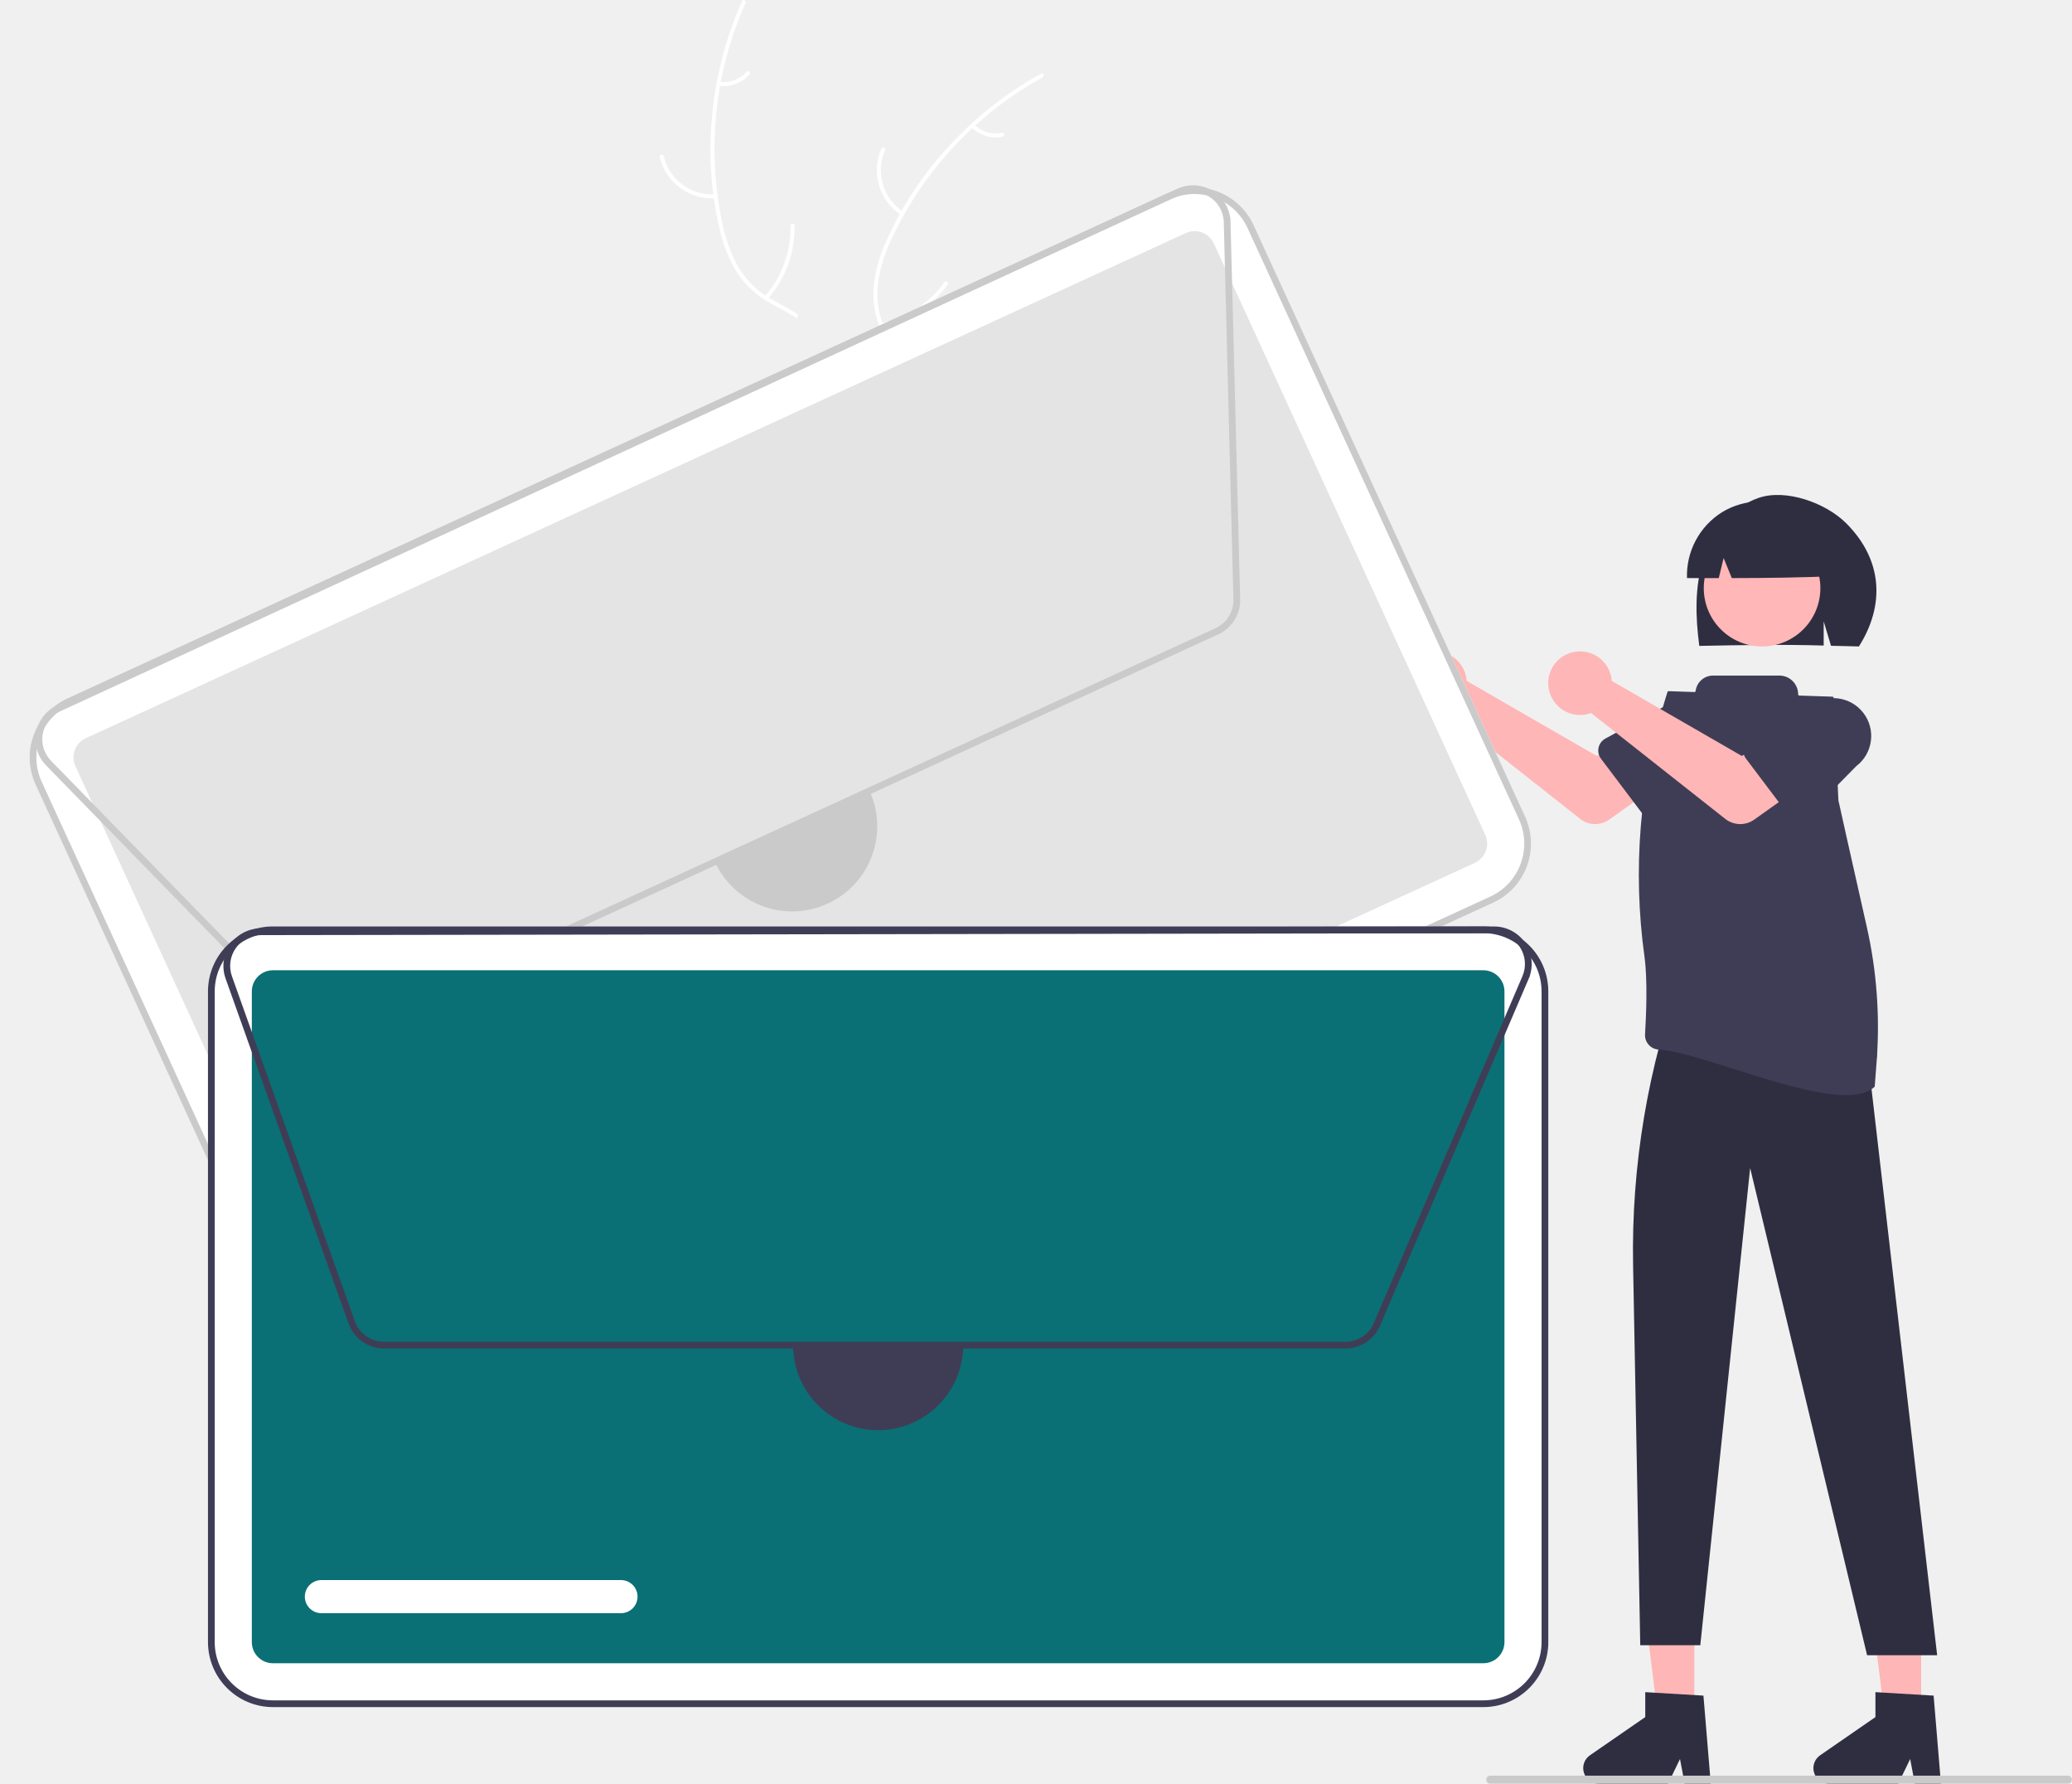
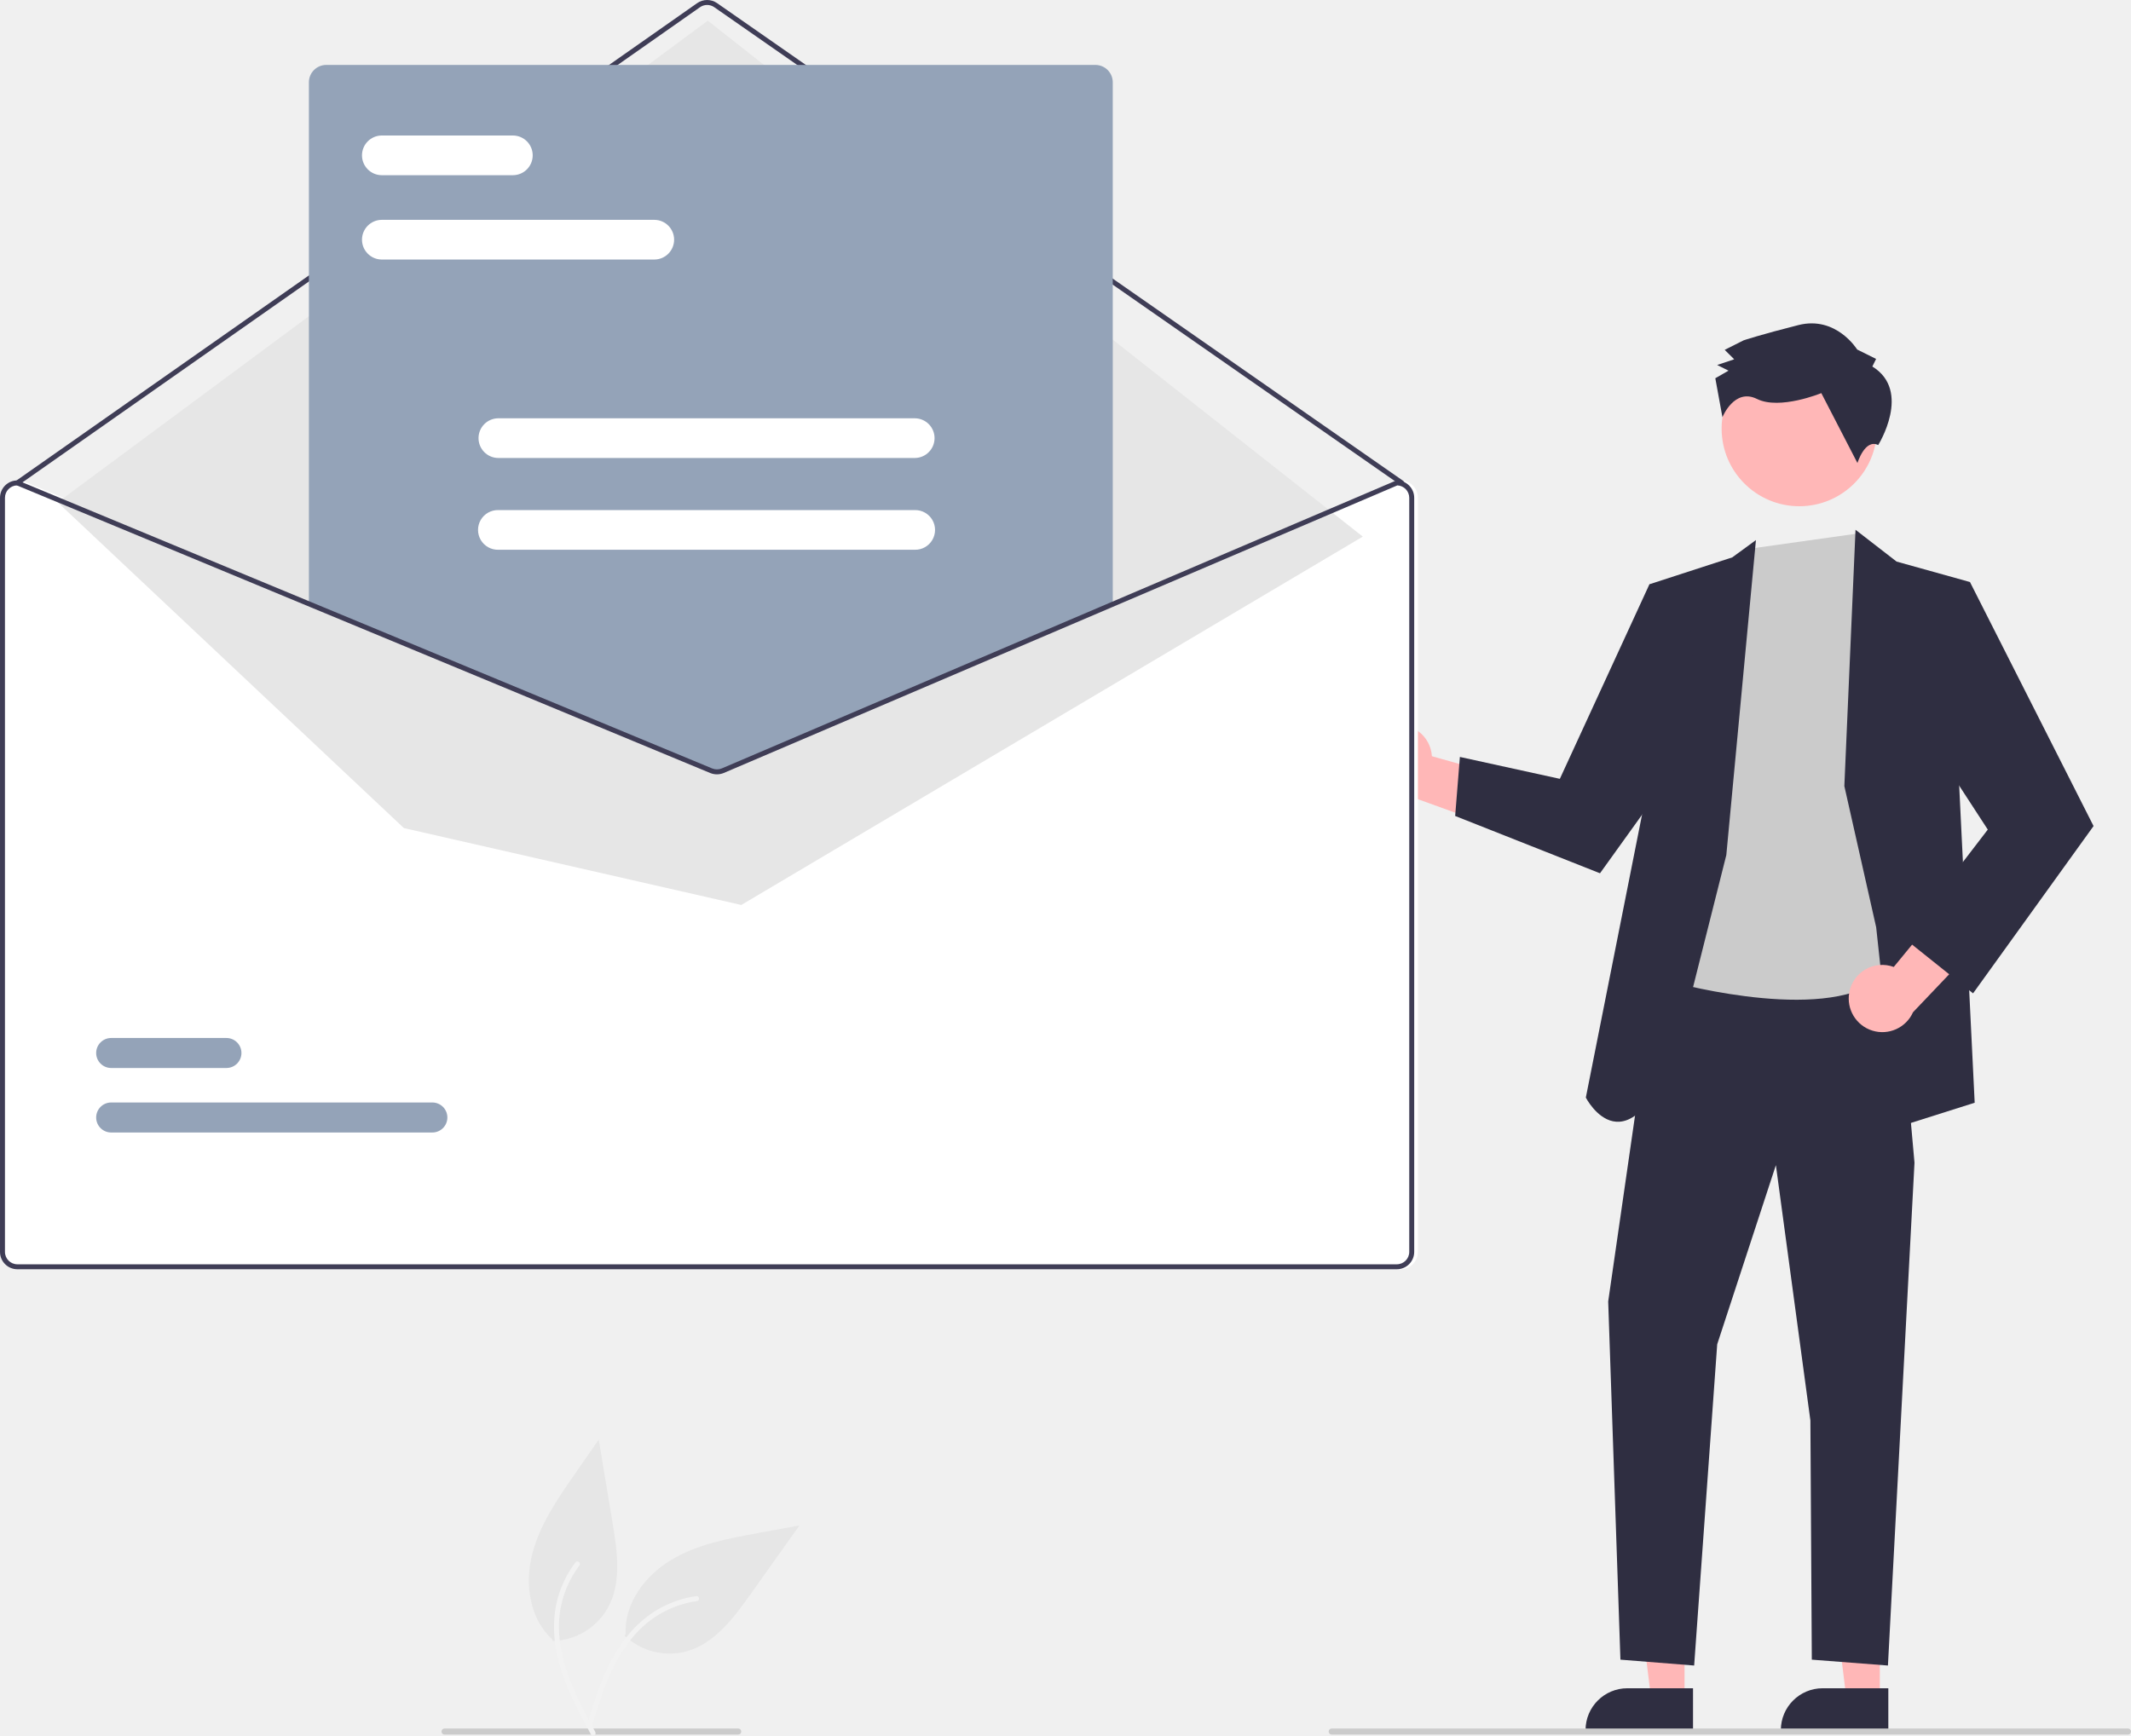
- <svg xmlns="http://www.w3.org/2000/svg" data-name="Layer 1" width="614.247" height="528.65" viewBox="0 0 614.247 528.65">
-   <path d="M489.065,258.672c-4.938-26.426,2.836-56.491,24.443-72.487a123.863,123.863,0,0,0,25.822,81.025c6.935,8.889,15.575,18.054,15.307,29.326-.167,7.014-3.96,13.547-8.958,18.47-4.999,4.922-11.156,8.471-17.24,11.965l-.947,1.473C509.656,308.328,494.002,285.098,489.065,258.672Z" transform="translate(-292.8764 -185.675)" fill="#f0f0f0" />
-   <path d="M513.901,186.589a105.87,105.87,0,0,0-6.989,64.761,45.591,45.591,0,0,0,4.828,13.444,26.149,26.149,0,0,0,9.878,9.582c3.771,2.179,7.88,3.971,11.055,7.028a16.011,16.011,0,0,1,4.713,12.216c-.152,5.623-2.315,10.855-4.609,15.899-2.546,5.6-5.28,11.376-5.115,17.672.02.763-1.165.749-1.185-.012-.287-10.954,7.632-19.751,9.396-30.261.823-4.904.174-10.087-3.274-13.888-3.015-3.324-7.251-5.176-11.088-7.349a27.902,27.902,0,0,1-10.008-9.009,42.148,42.148,0,0,1-5.327-13.209,102.712,102.712,0,0,1-2.328-32.018,107.747,107.747,0,0,1,9.035-35.465c.31-.694,1.325-.081,1.017.609Z" transform="translate(-292.8764 -185.675)" fill="#fff" />
-   <path d="M505.039,244.422a15.884,15.884,0,0,1-16.571-12.183c-.173-.742.972-1.046,1.146-.303a14.708,14.708,0,0,0,15.438,11.301c.76-.057.744,1.128-.012,1.185Z" transform="translate(-292.8764 -185.675)" fill="#fff" />
-   <path d="M519.561,273.523a30.615,30.615,0,0,0,7.674-20.95c-.017-.763,1.168-.75,1.185.012a31.844,31.844,0,0,1-8.029,21.784c-.508.571-1.334-.279-.829-.847Z" transform="translate(-292.8764 -185.675)" fill="#fff" />
-   <path d="M506.205,209.931a8.991,8.991,0,0,0,7.987-2.999c.5-.577,1.326.273.829.847a10.075,10.075,0,0,1-8.828,3.337.612.612,0,0,1-.586-.599.595.595,0,0,1,.599-.586Z" transform="translate(-292.8764 -185.675)" fill="#fff" />
-   <path d="M601.866,208.044c-.302.369-.604.738-.904,1.117a118.406,118.406,0,0,0-10.837,15.858c-.252.427-.502.863-.742,1.296a124.827,124.827,0,0,0-14.565,43.589,121.222,121.222,0,0,0-1.111,18.385c.133,8.49.954,17.685-1.649,25.494a20.796,20.796,0,0,1-.937,2.397l-41.762,13.306c-.11-.017-.218-.025-.328-.042l-1.643.608c-.027-.317-.048-.646-.076-.963-.016-.184-.024-.37-.04-.554-.008-.123-.016-.247-.03-.358-.003-.041-.005-.082-.005-.114-.014-.111-.016-.215-.027-.317-.124-1.839-.239-3.681-.334-5.529-.003-.01-.003-.01.003-.022-.717-14.077-.265-28.337,2.337-42.075.078-.413.153-.836.251-1.255a115.675,115.675,0,0,1,5.115-18.17,102.26,102.26,0,0,1,4.124-9.49,85.037,85.037,0,0,1,15.437-21.648c12.459-12.681,28.834-21.235,46.381-21.505C600.974,208.045,601.414,208.041,601.866,208.044Z" transform="translate(-292.8764 -185.675)" fill="#f0f0f0" />
-   <path d="M601.941,208.604A105.87,105.87,0,0,0,557.37,256.104a45.591,45.591,0,0,0-4.24,13.641,26.149,26.149,0,0,0,2.119,13.598c1.699,4.01,3.901,7.915,4.596,12.268a16.011,16.011,0,0,1-3.592,12.592c-3.507,4.398-8.384,7.273-13.252,9.92-5.405,2.938-11.065,5.904-14.724,11.031-.443.621-1.381-.103-.939-.723,6.365-8.919,17.985-11.175,25.722-18.505,3.61-3.42,6.212-7.949,5.747-13.06-.406-4.47-2.673-8.498-4.429-12.543a27.902,27.902,0,0,1-2.567-13.219,42.148,42.148,0,0,1,3.7-13.754,102.712,102.712,0,0,1,17.418-26.966A107.747,107.747,0,0,1,601.496,207.505c.666-.367,1.107.733.445,1.098Z" transform="translate(-292.8764 -185.675)" fill="#fff" />
-   <path d="M560.046,249.444a15.884,15.884,0,0,1-5.896-19.705c.309-.697,1.406-.25,1.097.448a14.708,14.708,0,0,0,5.522,18.318c.641.412-.085,1.348-.723.939Z" transform="translate(-292.8764 -185.675)" fill="#fff" />
-   <path d="M554.12,281.423a30.615,30.615,0,0,0,18.74-12.107c.445-.62,1.383.104.939.723a31.844,31.844,0,0,1-19.527,12.559c-.749.15-.897-1.026-.152-1.175Z" transform="translate(-292.8764 -185.675)" fill="#fff" />
-   <path d="M581.743,222.607a8.991,8.991,0,0,0,8.183,2.414c.747-.16.894,1.017.152,1.175a10.075,10.075,0,0,1-9.058-2.651.612.612,0,0,1-.108-.831.595.595,0,0,1,.831-.108Z" transform="translate(-292.8764 -185.675)" fill="#fff" />
-   <path d="M727.45,386.003a9.452,9.452,0,0,1,.215,1.473l38.571,22.252,9.375-5.397L785.606,417.414,769.938,428.582a7.183,7.183,0,0,1-8.618-.21L721.546,396.994a9.425,9.425,0,1,1,5.904-10.991Z" transform="translate(-292.8764 -185.675)" fill="#ffb6b6" />
-   <path d="M766.772,407.27a4.036,4.036,0,0,1,2.015-2.694l17.808-9.703a11.221,11.221,0,0,1,13.566,17.878l-14.272,14.499a4.041,4.041,0,0,1-6.105-.402l-12.288-16.292A4.036,4.036,0,0,1,766.772,407.27Z" transform="translate(-292.8764 -185.675)" fill="#3f3d56" />
-   <path d="M797.78,351.651c2.562-8.165,8.389-15.655,16.446-18.415,8.058-2.76,19.858,1.445,25.916,7.482,11.081,11.044,11.422,24.563,3.809,36.553-1.514-.08-6.74-.139-8.272-.197L833.511,369.848v7.155c-11.963-.37-24.417-.138-36.878.101C795.516,368.615,795.218,359.816,797.78,351.651Z" transform="translate(-292.8764 -185.675)" fill="#2f2e41" />
-   <polygon points="502.281 507.932 491.37 507.932 486.179 465.845 502.283 465.846 502.281 507.932" fill="#ffb6b6" />
-   <polygon points="569.528 507.932 558.617 507.932 553.426 465.845 569.53 465.846 569.528 507.932" fill="#ffb6b6" />
-   <polygon points="537.668 249.442 540.14 255.87 539.646 262.299 491.259 279.058 493.66 250.926 499.099 244.498 537.668 249.442" fill="#ffb6b6" />
-   <circle cx="522.369" cy="174.315" r="17.282" fill="#ffb7b7" />
-   <path d="M841.378,464.613V475.596s12.856,16.707,5.934,29.563L867.147,676.251H846.379L811.71,531.86,796.932,673.284H779.132l-2.122-112.477a239.052,239.052,0,0,1,14.567-86.799l0-0Z" transform="translate(-292.8764 -185.675)" fill="#2f2e41" />
-   <path d="M803.371,337.486A21.706,21.706,0,0,1,836.372,356.43c-9.66.444-19.808.56-30.097.58l-2.432-5.952-1.434,5.956q-4.703-0-9.424-.012A22.163,22.163,0,0,1,803.371,337.486Z" transform="translate(-292.8764 -185.675)" fill="#2f2e41" />
-   <path d="M800.038,714.325H792.296l-1.382-7.31-3.539,7.31H766.839a4.616,4.616,0,0,1-2.623-8.415L780.615,694.585v-7.39l17.248,1.03Z" transform="translate(-292.8764 -185.675)" fill="#2f2e41" />
-   <path d="M868.275,714.325h-7.742l-1.382-7.31-3.539,7.31H835.076a4.616,4.616,0,0,1-2.623-8.415L848.851,694.585v-7.39l17.248,1.03Z" transform="translate(-292.8764 -185.675)" fill="#2f2e41" />
-   <path d="M849.241,499.838a134.706,134.706,0,0,0-2.938-39.38c-3.67-16.295-8.335-37.028-8.425-37.564a.199.199,0,0,1-.003-.032l-1.422-30.371a.351.351,0,0,0-.339-.334l-9.833-.331a.351.351,0,0,1-.339-.351v0a5.578,5.578,0,0,0-5.578-5.578H800.725a5.223,5.223,0,0,0-5.18,4.572.347.347,0,0,1-.353.312l-7.642-.257a.351.351,0,0,0-.347.245l-.532,1.689a176.947,176.947,0,0,0-6.274,76.85c.925,6.857.506,17.166.156,22.91a4.271,4.271,0,0,0,4.02,4.527c14.207.817,54.433,20.281,64.064,10.989C848.661,507.712,848.917,504.284,849.241,499.838Z" transform="translate(-292.8764 -185.675)" fill="#3f3d56" />
-   <path d="M770.452,386.003a9.452,9.452,0,0,1,.215,1.473l38.571,22.252,9.375-5.397,9.995,13.084-15.668,11.168a7.183,7.183,0,0,1-8.618-.21L764.547,396.994a9.425,9.425,0,1,1,5.904-10.991Z" transform="translate(-292.8764 -185.675)" fill="#ffb6b6" />
-   <path d="M809.773,407.27a4.036,4.036,0,0,1,2.015-2.694l17.808-9.703a11.221,11.221,0,0,1,13.566,17.878l-14.272,14.499a4.041,4.041,0,0,1-6.105-.402l-12.288-16.292A4.036,4.036,0,0,1,809.773,407.27Z" transform="translate(-292.8764 -185.675)" fill="#3f3d56" />
-   <circle cx="45" cy="423.695" r="45" fill="#f0f0f0" />
-   <path d="M735.529,453.215,409.421,602.938a19.277,19.277,0,0,1-25.533-9.465L303.412,418.19a19.277,19.277,0,0,1,9.465-25.533L638.985,242.935a19.277,19.277,0,0,1,25.533,9.465L744.994,427.682A19.277,19.277,0,0,1,735.529,453.215Z" transform="translate(-292.8764 -185.675)" fill="#fff" />
-   <path d="M318.301,404.471a6.262,6.262,0,0,0-3.075,8.295L395.702,588.049a6.262,6.262,0,0,0,8.295,3.075L730.105,441.401a6.262,6.262,0,0,0,3.075-8.295L652.704,257.824a6.262,6.262,0,0,0-8.295-3.075Z" transform="translate(-292.8764 -185.675)" fill="#e4e4e4" />
-   <path d="M735.529,453.215,409.421,602.938a19.277,19.277,0,0,1-25.533-9.465L303.412,418.19a19.277,19.277,0,0,1,9.465-25.533L638.985,242.935a19.277,19.277,0,0,1,25.533,9.465L744.994,427.682A19.277,19.277,0,0,1,735.529,453.215ZM313.711,394.475a17.275,17.275,0,0,0-8.482,22.881l80.476,175.282a17.275,17.275,0,0,0,22.881,8.482L734.695,451.398a17.275,17.275,0,0,0,8.482-22.881L662.701,253.234a17.275,17.275,0,0,0-22.881-8.482Z" transform="translate(-292.8764 -185.675)" fill="#cacaca" />
-   <path d="M654.042,373.675,394.969,492.62a11.147,11.147,0,0,1-12.605-2.343l-75.8-77.733a11.124,11.124,0,0,1,3.309-17.869l332.018-153.054a11.125,11.125,0,0,1,15.705,8.82l.045-.001,2.88,112.842A11.11,11.11,0,0,1,654.042,373.675ZM642.74,243.433,310.71,396.493a9.123,9.123,0,0,0-2.714,14.655L383.796,488.881a9.142,9.142,0,0,0,10.339,1.922L653.208,371.857a9.113,9.113,0,0,0,5.314-8.524l-2.855-111.842.4-.01-.4.01A9.124,9.124,0,0,0,642.74,243.433Z" transform="translate(-292.8764 -185.675)" fill="#cacaca" />
-   <path d="M491.58,534.588l-80.717,37.059a4.907,4.907,0,1,1-4.095-8.919L487.485,525.669a4.907,4.907,0,0,1,4.095,8.919Z" transform="translate(-292.8764 -185.675)" fill="#fff" />
-   <path d="M550.631,420.053a25.22,25.22,0,1,1-45.84,21.046" transform="translate(-292.8764 -185.675)" fill="#cacaca" />
-   <path d="M732.621,691.628H373.785a19.277,19.277,0,0,1-19.255-19.255V479.499A19.277,19.277,0,0,1,373.785,460.244H732.621a19.277,19.277,0,0,1,19.255,19.255V672.373A19.277,19.277,0,0,1,732.621,691.628Z" transform="translate(-292.8764 -185.675)" fill="#fff" />
-   <path d="M373.785,473.244a6.262,6.262,0,0,0-6.255,6.255V672.373a6.262,6.262,0,0,0,6.255,6.255H732.621a6.262,6.262,0,0,0,6.255-6.255V479.499a6.262,6.262,0,0,0-6.255-6.255Z" transform="translate(-292.8764 -185.675)" fill="#0a7075" />
-   <path d="M732.621,691.628H373.785a19.277,19.277,0,0,1-19.255-19.255V479.499A19.277,19.277,0,0,1,373.785,460.244H732.621a19.277,19.277,0,0,1,19.255,19.255V672.373A19.277,19.277,0,0,1,732.621,691.628ZM373.785,462.244a17.275,17.275,0,0,0-17.255,17.255V672.373a17.275,17.275,0,0,0,17.255,17.255H732.621a17.275,17.275,0,0,0,17.255-17.255V479.499A17.275,17.275,0,0,0,732.621,462.244Z" transform="translate(-292.8764 -185.675)" fill="#3f3d56" />
-   <path d="M691.754,585.343H406.681a11.147,11.147,0,0,1-10.478-7.388l-36.453-102.27a11.124,11.124,0,0,1,10.462-14.858l365.597-.562a11.125,11.125,0,0,1,10.593,14.568l.041.018L701.978,578.601A11.11,11.11,0,0,1,691.754,585.343ZM735.825,462.264l-365.61.562a9.124,9.124,0,0,0-8.581,12.187l36.453,102.27a9.142,9.142,0,0,0,8.594,6.06H691.754a9.113,9.113,0,0,0,8.386-5.529l44.071-102.832.367.158-.367-.158A9.124,9.124,0,0,0,735.825,462.264Z" transform="translate(-292.8764 -185.675)" fill="#3f3d56" />
-   <path d="M476.97,663.793H388.152a4.907,4.907,0,1,1,0-9.814h88.817a4.907,4.907,0,1,1,0,9.814Z" transform="translate(-292.8764 -185.675)" fill="#fff" />
-   <path d="M578.423,584.343a25.22,25.22,0,0,1-50.44,0" transform="translate(-292.8764 -185.675)" fill="#3f3d56" />
-   <circle cx="126" cy="99.695" r="9" fill="#f0f0f0" />
-   <circle cx="9" cy="315.695" r="9" fill="#f0f0f0" />
-   <circle cx="459" cy="146.695" r="9" fill="#f0f0f0" />
-   <path d="M905.933,714.325h-171.294a1.191,1.191,0,0,1,0-2.381h171.294a1.191,1.191,0,0,1,0,2.381Z" transform="translate(-292.8764 -185.675)" fill="#cacaca" />
+ <svg xmlns="http://www.w3.org/2000/svg" width="703.817" height="573.37" viewBox="0 0 703.817 573.37" role="img" artist="Katerina Limpitsouni" source="https://undraw.co/">
+   <path id="e77d6775-0d6e-4379-8bfc-a6b010ad5ee5-439" data-name="Path 461" d="M454.389,703.636a21.574,21.574,0,0,0,20.509,5.179c9.164-2.601,15.383-10.869,20.903-18.633l16.334-22.959-13.765,2.524c-9.899,1.815-20.044,3.72-28.665,8.914s-15.526,14.466-14.98,24.515" transform="translate(-248.0914 -163.3148)" fill="#e6e6e6" />
+   <path id="a925376f-81ed-452b-bc21-27b5ed1cb659-440" data-name="Path 462" d="M441.594,734.564c2.414-8.231,4.842-16.575,9.104-24.077,3.785-6.662,8.958-12.507,15.781-16.142a35.246,35.246,0,0,1,11.605-3.775c1.058-.149,1.231,1.498.177,1.647a33.507,33.507,0,0,0-18.638,9.166c-5.637,5.515-9.334,12.626-12.068,19.944-1.655,4.425-2.991,8.958-4.32,13.49a.854.854,0,0,1-.946.693.833.833,0,0,1-.693-.946Z" transform="translate(-248.0914 -163.3148)" fill="#f2f2f2" />
+   <path d="M707.405,403.053a11.039,11.039,0,0,1,13.605,10.07l37.764,10.616-15.409,13.346-33.499-12.127a11.099,11.099,0,0,1-2.461-21.905Z" transform="translate(-248.0914 -163.3148)" fill="#ffb7b7" />
+   <polygon points="556.357 561.294 545.349 561.293 540.112 518.835 556.359 518.836 556.357 561.294" fill="#ffb7b7" />
+   <path d="M807.255,735.279l-35.494-.001v-.449A13.816,13.816,0,0,1,785.577,721.014h.001l21.678.001Z" transform="translate(-248.0914 -163.3148)" fill="#2f2e41" />
+   <polygon points="620.859 561.294 609.851 561.293 604.614 518.835 620.86 518.836 620.859 561.294" fill="#ffb7b7" />
+   <path d="M871.757,735.279l-35.494-.001v-.449a13.816,13.816,0,0,1,13.815-13.815h.001l21.678.001Z" transform="translate(-248.0914 -163.3148)" fill="#2f2e41" />
+   <polygon points="547.363 317.603 531.148 429.917 535.188 548.251 559.537 550.19 567.151 444.067 586.533 384.893 597.928 469.245 598.396 548.251 623.539 550.19 632.308 384.09 625.858 311.854 547.363 317.603" fill="#2f2e41" />
+   <circle cx="594.261" cy="141.578" r="25.651" fill="#ffb7b7" />
+   <path d="M826.542,344.496,798.223,487.162s47.678,13.684,68.565,1.051,11.527-51.631,11.527-51.631l-3.825-66.358-7.069-16.781-5.998-13.852Z" transform="translate(-248.0914 -163.3148)" fill="#cbcbcb" />
+   <path d="M818.253,445.764l9.783-104.037-7.823,5.712L792.858,356.322l-1.872,73.246L771.851,525.888s13.677,26.688,30.627-17.464Z" transform="translate(-248.0914 -163.3148)" fill="#2f2e41" />
+   <polygon points="557.931 203.962 544.767 193.007 515.18 257.279 482.164 250.047 480.604 269.546 528.44 288.477 561.038 243.095 557.931 203.962" fill="#2f2e41" />
+   <polygon points="609.144 259.677 612.831 175.005 626.399 185.512 650.63 192.266 647.077 259.677 652.19 364.277 626.786 372.323 619.655 306.32 609.144 259.677" fill="#2f2e41" />
+   <path d="M858.866,491.152a11.039,11.039,0,0,1,14.688-8.412l24.896-30.315,6.029,19.473L879.913,497.7a11.099,11.099,0,0,1-21.047-6.548Z" transform="translate(-248.0914 -163.3148)" fill="#ffb7b7" />
+   <polygon points="634.407 201.665 650.63 192.266 691.451 272.878 651.652 328.143 628.952 309.993 656.516 274.048 631.394 235.44 634.407 201.665" fill="#2f2e41" />
+   <path d="M866.478,284.385l1.244-2.503-6.257-3.109s-6.903-11.232-19.394-8.075-18.111,5.045-18.111,5.045l-6.242,3.141,3.133,3.117-5.62,1.889,3.754,1.865-4.368,2.511,2.352,12.871s3.906-9.762,11.415-6.032,21.243-1.929,21.243-1.929l11.932,23.093s2.462-8.095,6.851-5.937C868.41,310.334,879.623,292.477,866.478,284.385Z" transform="translate(-248.0914 -163.3148)" fill="#2f2e41" />
+   <path d="M710.664,322.019h-.164l-94.071,40.169-128.709,54.96a4.151,4.151,0,0,1-3.18.016L351.75,362.073l-96.382-39.989-.147-.066h-.164a5.742,5.742,0,0,0-5.736,5.736V576.864a5.742,5.742,0,0,0,5.736,5.736H710.664a5.742,5.742,0,0,0,5.736-5.736V327.755A5.742,5.742,0,0,0,710.664,322.019Z" transform="translate(-248.0914 -163.3148)" fill="#fff" />
+   <path d="M711.073,323.658a.817.817,0,0,1-.468-.147L483.982,165.685a4.11,4.11,0,0,0-4.694.008L254.298,323.51a.82.82,0,0,1-.941-1.342L478.347,164.351a5.754,5.754,0,0,1,6.572-.011L711.542,322.166a.82.82,0,0,1-.469,1.492Z" transform="translate(-248.0914 -163.3148)" fill="#3f3d56" />
+   <polygon points="19.063 165.938 233.765 6.817 450.097 177.26 244.827 298.946 133.384 273.544 19.063 165.938" fill="#e6e6e6" />
+   <path d="M390.883,537.422H284.815a4.955,4.955,0,1,1-.015-9.911H390.883a4.955,4.955,0,1,1,.015,9.911Z" transform="translate(-248.0914 -163.3148)" fill="#94a3b8" />
+   <path d="M322.869,516.116H284.815a4.955,4.955,0,1,1-.015-9.911h38.07a4.955,4.955,0,0,1,.015,9.911h-.015Z" transform="translate(-248.0914 -163.3148)" fill="#94a3b8" />
+   <path d="M484.876,417.881a6.199,6.199,0,0,1-2.351-.461L350.111,362.478V190.499a5.743,5.743,0,0,1,5.736-5.736H609.873a5.743,5.743,0,0,1,5.736,5.736V362.598l-.249.106-128.062,54.689A6.241,6.241,0,0,1,484.876,417.881Z" transform="translate(-248.0914 -163.3148)" fill="#94a3b8" />
+   <path d="M709.435,322.019h-.164l-94.071,40.169-128.709,54.96a4.151,4.151,0,0,1-3.18.016l-132.79-55.091-96.382-39.989-.147-.066h-.164a5.742,5.742,0,0,0-5.736,5.736V576.864a5.742,5.742,0,0,0,5.736,5.736H709.435a5.742,5.742,0,0,0,5.736-5.736V327.755A5.742,5.742,0,0,0,709.435,322.019Zm4.097,254.845a4.099,4.099,0,0,1-4.097,4.097H253.827a4.099,4.099,0,0,1-4.097-4.097V327.755a4.106,4.106,0,0,1,3.942-4.097l96.849,40.185,132.159,54.837a5.835,5.835,0,0,0,4.458-.025l128.061-54.689L709.599,323.658a4.11,4.11,0,0,1,3.933,4.097Z" transform="translate(-248.0914 -163.3148)" fill="#3f3d56" />
+   <path d="M464.262,249.049H374.123a6.556,6.556,0,0,1,0-13.111h90.138a6.556,6.556,0,0,1,0,13.111Z" transform="translate(-248.0914 -163.3148)" fill="#fff" />
+   <path d="M417.554,221.188H374.123a6.556,6.556,0,0,1,0-13.111h43.43a6.556,6.556,0,0,1,0,13.111Z" transform="translate(-248.0914 -163.3148)" fill="#fff" />
+   <path d="M550.277,314.604H412.611a6.556,6.556,0,0,1,0-13.111H550.277a6.556,6.556,0,0,1,0,13.111Z" transform="translate(-248.0914 -163.3148)" fill="#fff" />
+   <path d="M550.277,344.924H412.611a6.556,6.556,0,1,1,0-13.111H550.277a6.556,6.556,0,1,1,0,13.111Z" transform="translate(-248.0914 -163.3148)" fill="#fff" />
+   <path d="M950.909,736.315h-263a1,1,0,0,1,0-2h263a1,1,0,0,1,0,2Z" transform="translate(-248.0914 -163.3148)" fill="#cbcbcb" />
+   <path d="M491.909,736.315h-97a1,1,0,1,1,0-2h97a1,1,0,0,1,0,2Z" transform="translate(-248.0914 -163.3148)" fill="#cbcbcb" />
+   <path id="e8398aff-523f-434a-af20-c024070a1d12-441" data-name="Path 461" d="M430.575,705.397a21.574,21.574,0,0,0,18.194-10.791c4.663-8.307,3.243-18.555,1.682-27.952l-4.609-27.797-7.98,11.497c-5.739,8.267-11.588,16.772-14.038,26.534s-.807,21.205,6.666,27.946" transform="translate(-248.0914 -163.3148)" fill="#e6e6e6" />
+   <path id="e2bc4c04-3c78-4f76-9d7c-3717db50fbca-442" data-name="Path 462" d="M443.313,736.348c-4.093-7.539-8.255-15.167-10.523-23.491-2.014-7.393-2.469-15.185-.193-22.574a35.246,35.246,0,0,1,5.566-10.86c.645-.852,1.929.194,1.288,1.043a33.507,33.507,0,0,0-6.752,19.642c-.108,7.885,2.285,15.534,5.507,22.651,1.947,4.305,4.196,8.46,6.45,12.611a.854.854,0,0,1-.182,1.158.833.833,0,0,1-1.158-.182Z" transform="translate(-248.0914 -163.3148)" fill="#f2f2f2" />
</svg>
